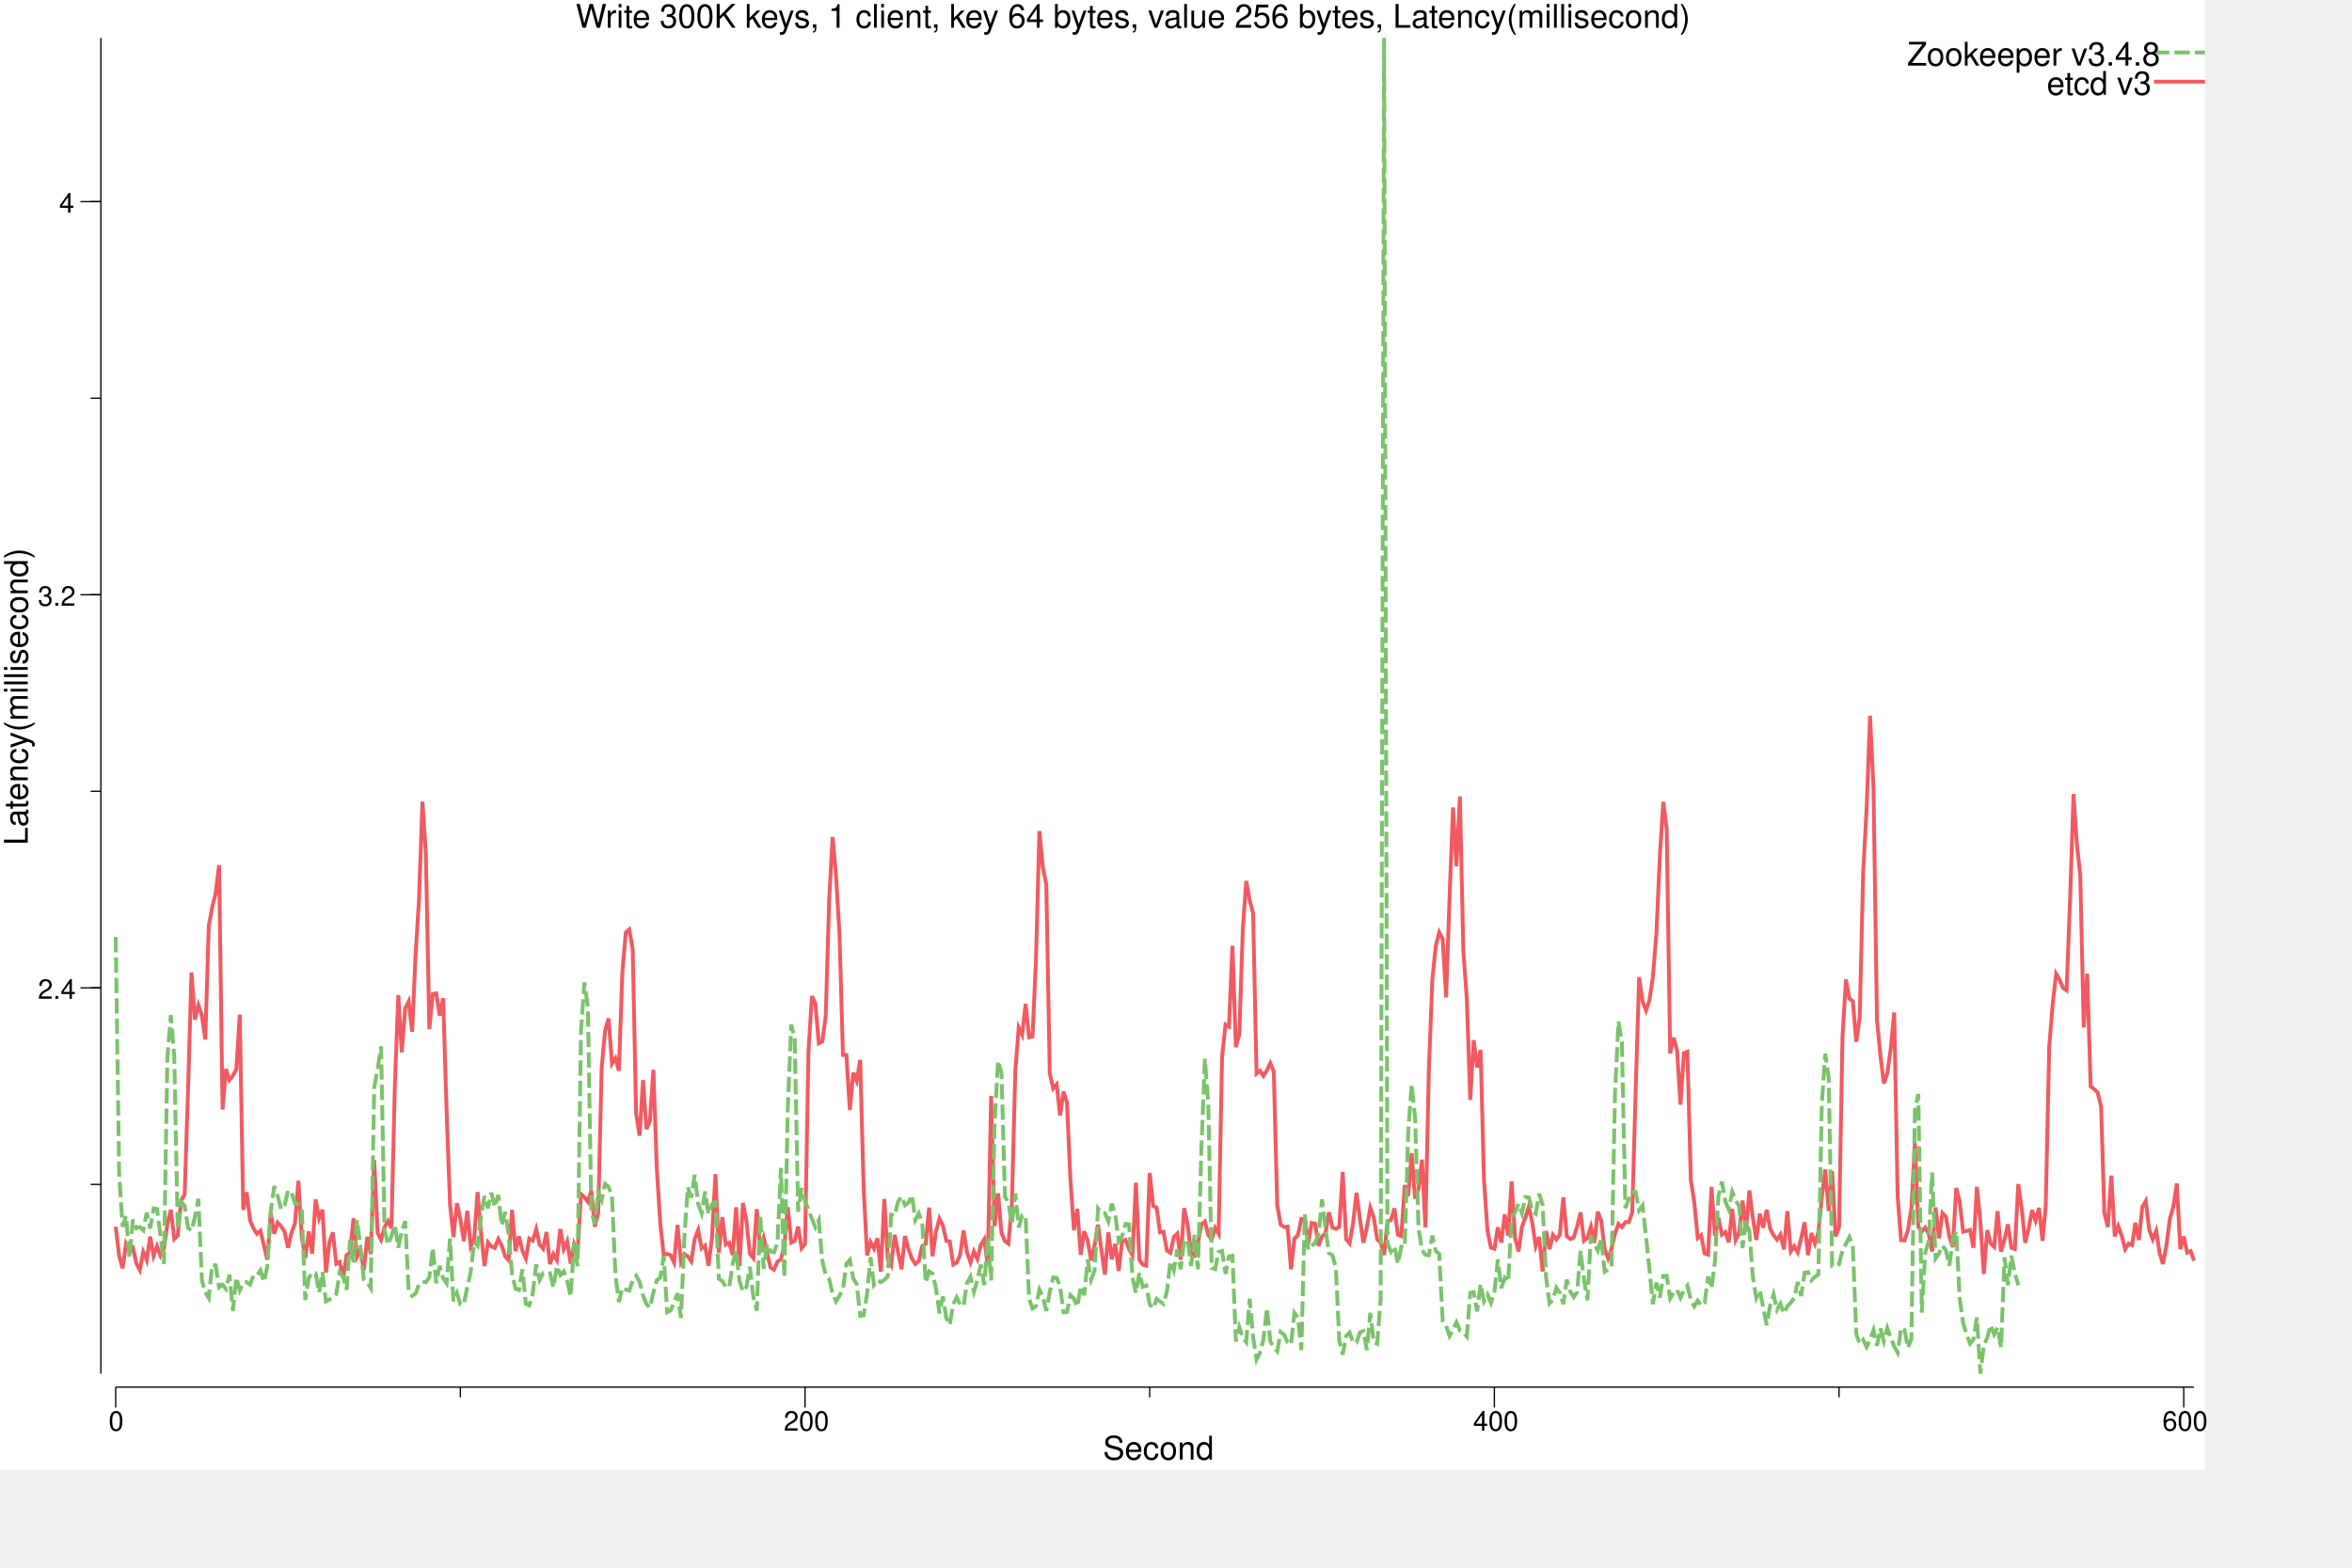
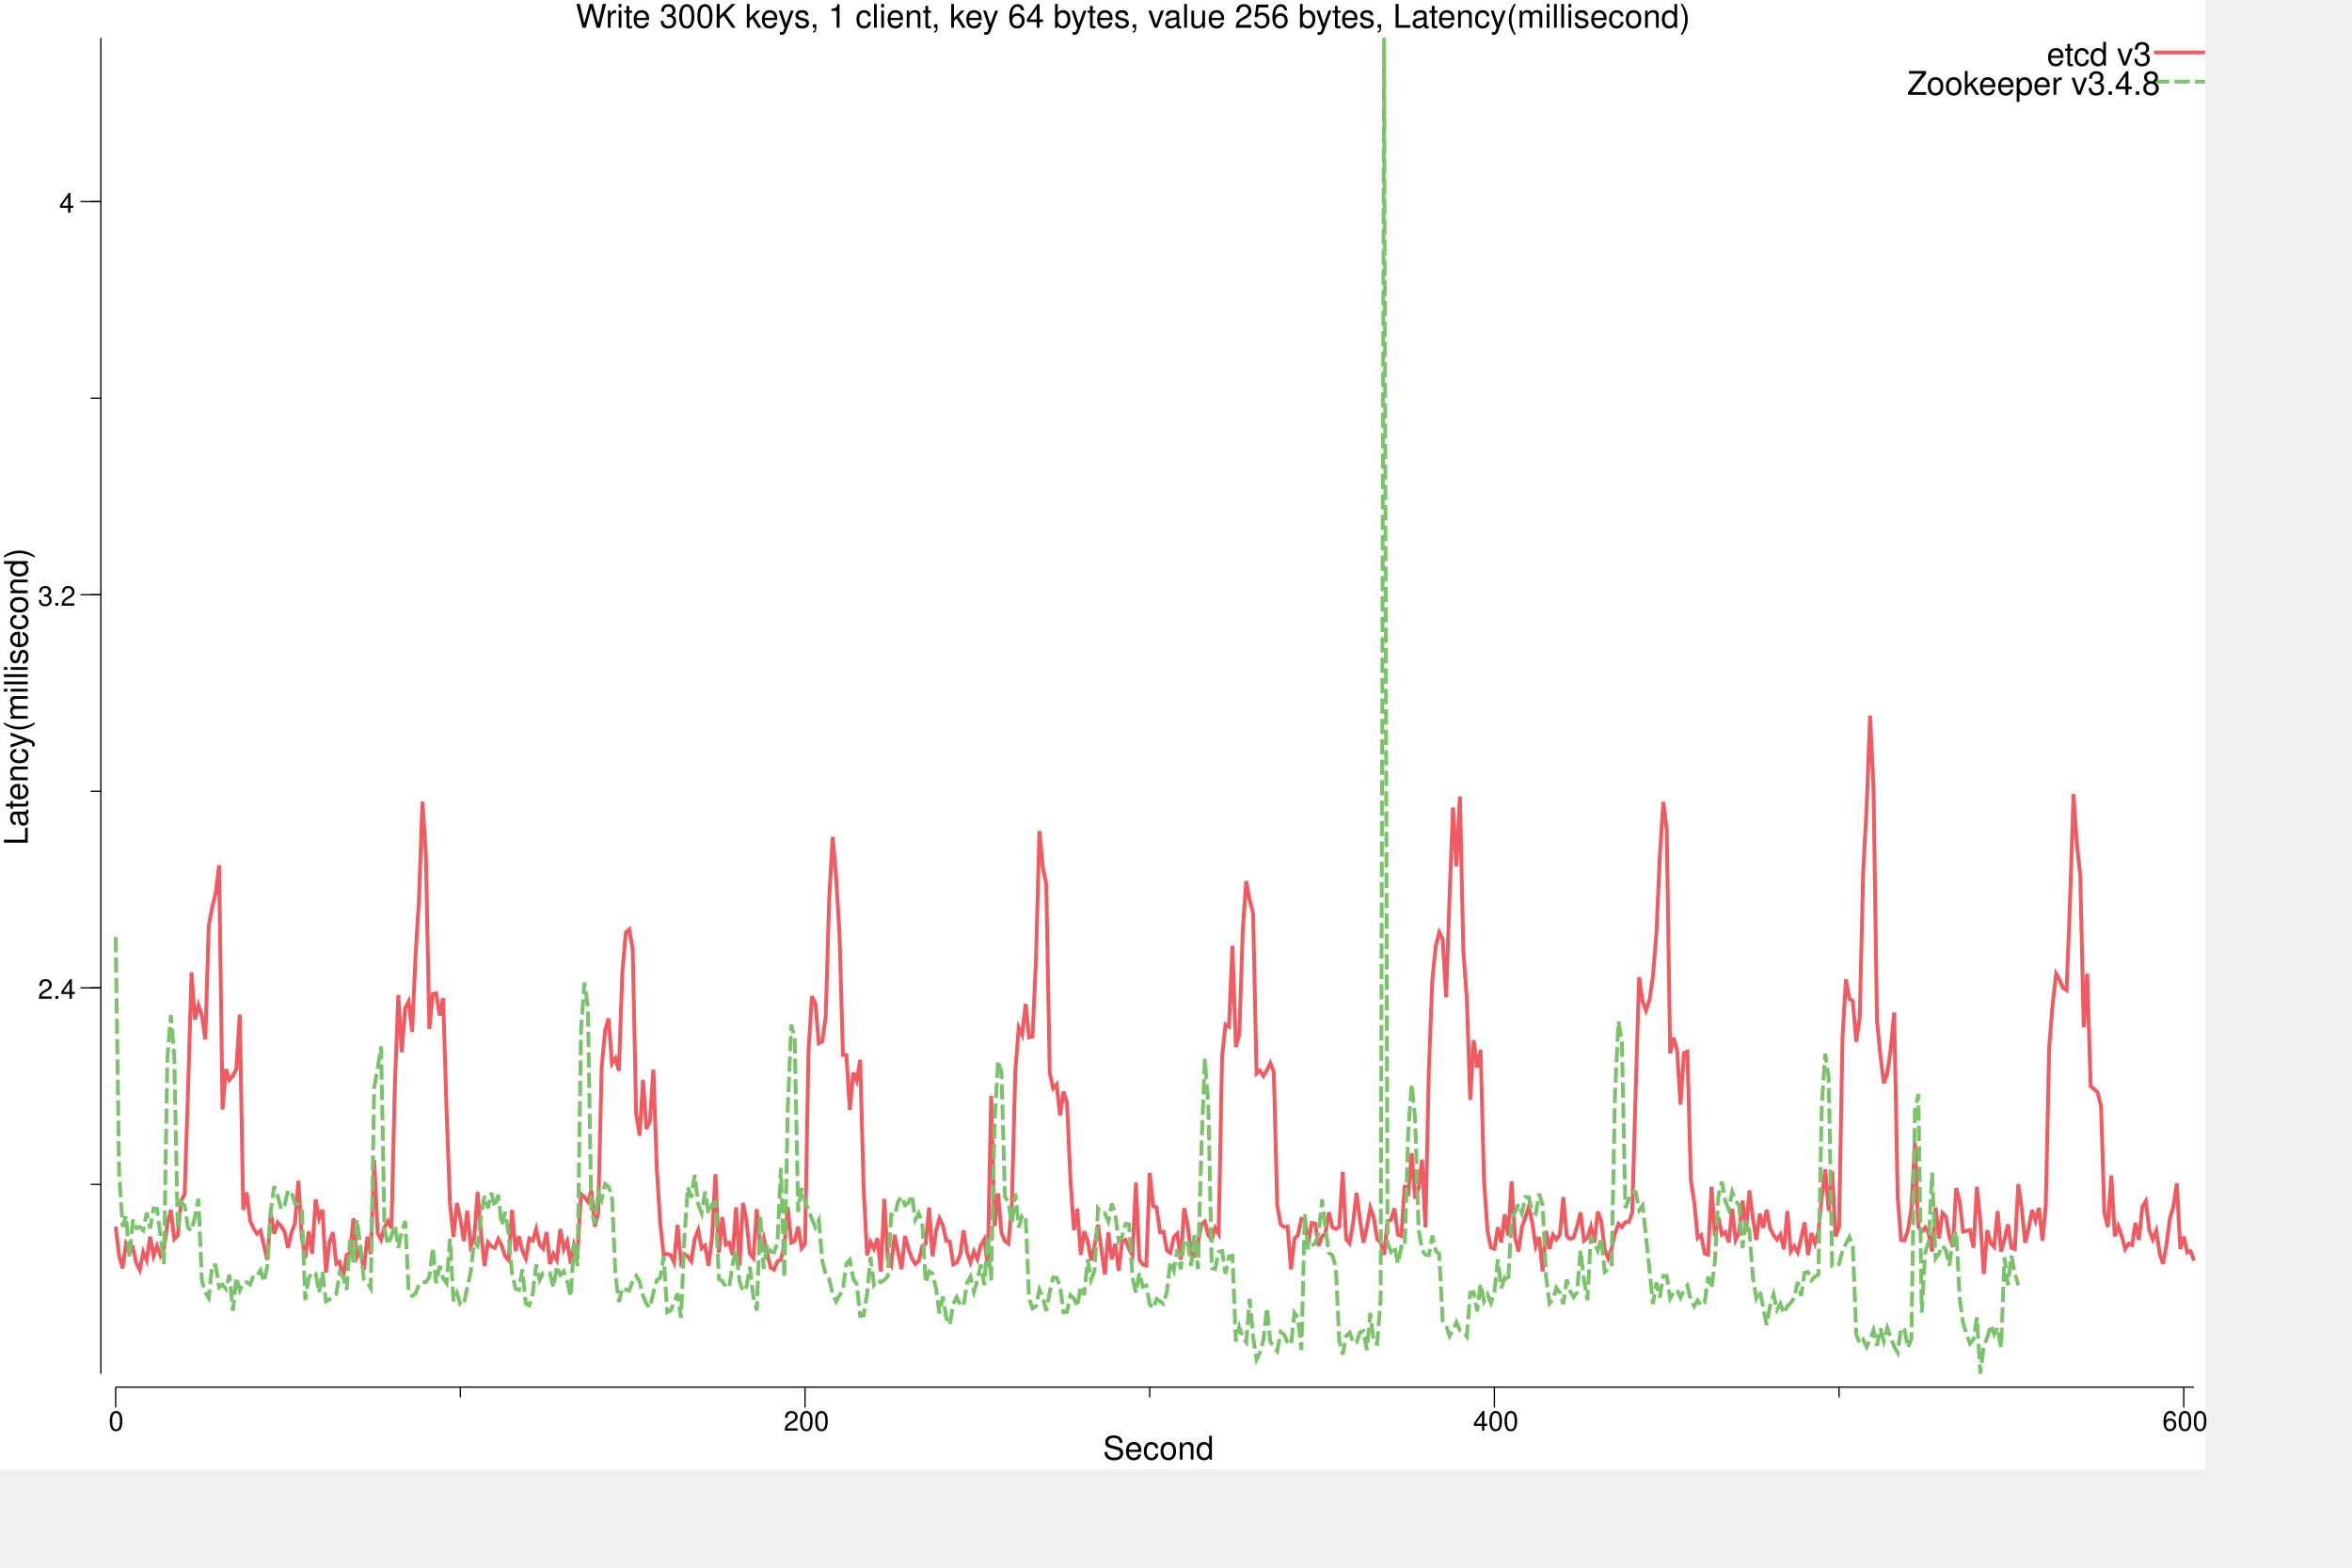
<svg xmlns="http://www.w3.org/2000/svg" width="12in" height="8in">
  <g transform="scale(1, -1) translate(0, -720)">
    <path d="M0,0L1080,0L1080,720L0,720Z" style="fill:#FFFFFF" />
    <text x="281.98" y="-706.41" transform="scale(1, -1)" style="font-family:Helvetica;font-weight:normal;font-style:normal;font-size:12pt">Write 300K keys, 1 client, key 64 bytes, value 256 bytes, Latency(millisecond)</text>
    <text x="540.22" y="-4.965" transform="scale(1, -1)" style="font-family:Helvetica;font-weight:normal;font-style:normal;font-size:12pt">Second</text>
    <text x="53.188" y="-19.142" transform="scale(1, -1)" style="font-family:Helvetica;font-weight:normal;font-style:normal;font-size:10pt">0</text>
    <text x="383.87" y="-19.142" transform="scale(1, -1)" style="font-family:Helvetica;font-weight:normal;font-style:normal;font-size:10pt">200</text>
    <text x="721.51" y="-19.142" transform="scale(1, -1)" style="font-family:Helvetica;font-weight:normal;font-style:normal;font-size:10pt">400</text>
    <text x="1059.1" y="-19.142" transform="scale(1, -1)" style="font-family:Helvetica;font-weight:normal;font-style:normal;font-size:10pt">600</text>
    <path d="M56.662,30.467L56.662,40.467" style="fill:none;stroke:#000000;stroke-width:0.625" />
    <path d="M394.3,30.467L394.3,40.467" style="fill:none;stroke:#000000;stroke-width:0.625" />
    <path d="M731.94,30.467L731.94,40.467" style="fill:none;stroke:#000000;stroke-width:0.625" />
    <path d="M1069.6,30.467L1069.6,40.467" style="fill:none;stroke:#000000;stroke-width:0.625" />
    <path d="M225.48,35.468L225.48,40.467" style="fill:none;stroke:#000000;stroke-width:0.625" />
    <path d="M563.12,35.468L563.12,40.467" style="fill:none;stroke:#000000;stroke-width:0.625" />
    <path d="M900.76,35.468L900.76,40.467" style="fill:none;stroke:#000000;stroke-width:0.625" />
    <path d="M56.662,40.467L1074.6,40.467" style="fill:none;stroke:#000000;stroke-width:0.625" />
    <g transform="rotate(90)">
      <text x="305.89" y="13.59" transform="scale(1, -1)" style="font-family:Helvetica;font-weight:normal;font-style:normal;font-size:12pt">Latency(millisecond)</text>
    </g>
    <text x="18.555" y="-230.69" transform="scale(1, -1)" style="font-family:Helvetica;font-weight:normal;font-style:normal;font-size:10pt">2.4</text>
    <text x="18.555" y="-423.27" transform="scale(1, -1)" style="font-family:Helvetica;font-weight:normal;font-style:normal;font-size:10pt">3.2</text>
    <text x="28.98" y="-615.85" transform="scale(1, -1)" style="font-family:Helvetica;font-weight:normal;font-style:normal;font-size:10pt">4</text>
    <path d="M39.405,236.06L49.405,236.06" style="fill:none;stroke:#000000;stroke-width:0.625" />
    <path d="M39.405,428.64L49.405,428.64" style="fill:none;stroke:#000000;stroke-width:0.625" />
    <path d="M39.405,621.22L49.405,621.22" style="fill:none;stroke:#000000;stroke-width:0.625" />
    <path d="M44.405,139.77L49.405,139.77" style="fill:none;stroke:#000000;stroke-width:0.625" />
    <path d="M44.405,236.06L49.405,236.06" style="fill:none;stroke:#000000;stroke-width:0.625" />
    <path d="M44.405,332.35L49.405,332.35" style="fill:none;stroke:#000000;stroke-width:0.625" />
    <path d="M44.405,428.64L49.405,428.64" style="fill:none;stroke:#000000;stroke-width:0.625" />
    <path d="M44.405,524.93L49.405,524.93" style="fill:none;stroke:#000000;stroke-width:0.625" />
    <path d="M44.405,621.22L49.405,621.22" style="fill:none;stroke:#000000;stroke-width:0.625" />
    <path d="M49.405,47.03L49.405,701.44" style="fill:none;stroke:#000000;stroke-width:0.625" />
    <path d="M56.662,119.06L58.351,104.83L60.039,98.657L61.727,110.72L63.415,107.4L65.103,108.72L66.792,101.1L68.48,97.809L70.168,106.65L71.856,102.63L73.544,114.18L75.233,104.75L76.921,109.56L78.609,104.87L80.297,108.43L81.985,120.33L83.673,127.34L85.362,112.98L87.05,114.78L88.738,131.92L90.426,134.79L92.114,186.31L93.803,243.6L95.491,220.47L97.179,227.54L98.867,222.58L100.56,210.76L102.24,266.29L103.93,275.54L105.62,282.3L107.31,296.18L109,176.44L110.68,196.27L112.37,190.92L114.06,193.09L115.75,196.18L117.44,222.95L119.13,127.25L120.81,135.89L122.5,122L124.19,118.22L125.88,115.56L127.57,117.08L129.25,109.85L130.94,102.82L132.63,125.83L134.32,115.58L136.01,121.05L137.7,119.27L139.38,116.65L141.07,108.7L142.76,116.04L144.45,120.66L146.14,141.54L147.82,113.88L149.51,103.7L151.2,116.75L152.89,105.87L154.58,132.4L156.27,123.1L157.95,127.39L159.64,96.567L161.33,111.28L163.02,116.27L164.71,100.88L166.39,101.77L168.08,94.165L169.77,105.19L171.46,106.24L173.15,123.15L174.84,104.3L176.52,107.65L178.21,97.794L179.9,114.06L181.59,105.65L183.28,151.73L184.96,115.98L186.65,112.61L188.34,118.86L190.03,121.76L191.72,118.26L193.41,188.43L195.09,232.52L196.78,204.48L198.47,226.09L200.16,229.41L201.85,214.53L203.53,251.7L205.22,279.4L206.91,327.29L208.6,301.22L210.29,215.91L211.98,233.06L213.66,233.35L215.35,222.52L217.04,231.03L218.73,176.09L220.42,130.03L222.1,113.98L223.79,130.6L225.48,122.83L227.17,111.99L228.86,126.86L230.55,109.44L232.23,112.97L233.92,136.04L235.61,116.09L237.3,99.761L238.99,111.4L240.67,109.36L242.36,108.67L244.05,113.03L245.74,109.81L247.43,104.48L249.12,102.62L250.8,127.28L252.49,107.09L254.18,114.33L255.87,107.3L257.56,103.44L259.24,113.24L260.93,112.23L262.62,117.89L264.31,110.24L266,108.3L267.69,116.43L269.37,100.71L271.06,105.67L272.75,102.67L274.44,117.92L276.13,108.16L277.82,111.96L279.5,100.97L281.19,110.42L282.88,106L284.57,135.03L286.26,133.49L287.94,131.27L289.63,136.82L291.32,119.06L293.01,125.78L294.7,197.2L296.39,215.22L298.07,221.04L299.76,198.91L301.45,201.55L303.14,195.42L304.83,243.61L306.51,263.16L308.2,264.68L309.89,255.07L311.58,174.47L313.27,163.64L314.96,190.87L316.64,166.88L318.33,170.91L320.02,195.93L321.71,147.32L323.4,120.66L325.08,105.07L326.77,105.73L328.46,105.14L330.15,101.53L331.84,119.92L333.53,101.98L335.21,105.66L336.9,104.46L338.59,102.09L340.28,113.21L341.97,117.45L343.65,108.42L345.34,109.8L347.03,99.859L348.72,113.52L350.41,144.82L352.1,106.35L353.78,123.74L355.47,110.23L357.16,111.16L358.85,105.2L360.54,128.57L362.22,99.83L363.91,130.67L365.6,121.95L367.29,105.79L368.98,103.67L370.67,127.66L372.35,108.01L374.04,113.64L375.73,106.17L377.42,99.023L379.11,97.992L380.79,101.93L382.48,103.03L384.17,109.84L385.86,128.61L387.55,111.23L389.24,112.07L390.92,119.1L392.61,108.43L394.3,110.58L395.99,205.04L397.68,232L399.36,228.41L401.05,208.91L402.74,209.78L404.43,222.05L406.12,279.11L407.81,309.97L409.49,290.93L411.18,262.34L412.87,203.19L414.56,203.15L416.25,176.21L417.93,194.47L419.62,190.44L421.31,200.79L423,138.2L424.69,105L426.38,111.55L428.06,108.27L429.75,113.39L431.44,97.053L433.13,132.64L434.82,103.08L436.5,100.21L438.19,115.05L439.88,106.5L441.57,98.238L443.26,114.46L444.95,108.16L446.63,103.46L448.32,100.76L450.01,102.21L451.7,109.57L453.39,110.58L455.07,128.42L456.76,104.56L458.45,116.83L460.14,123.07L461.83,119.59L463.52,112.08L465.2,111.81L466.89,100.51L468.58,101.43L470.27,105.3L471.96,117.24L473.64,106.41L475.33,101.51L477.02,106.96L478.71,103.18L480.4,110.13L482.09,112.89L483.77,100.08L485.46,183.08L487.15,119.33L488.84,135.37L490.53,115.98L492.21,111.97L493.9,110.76L495.59,129.47L497.28,194.96L498.97,216.65L500.66,213.1L502.34,228.19L504.03,211.81L505.72,212.22L507.41,249.59L509.1,312.89L510.78,294.98L512.47,286.84L514.16,194.19L515.85,186.79L517.54,188.73L519.23,173.54L520.91,185.28L522.6,179.83L524.29,142.25L525.98,117.35L527.67,127.82L529.35,105.26L531.04,116.82L532.73,112.15L534.42,102.5L536.11,109.81L537.8,120.02L539.48,107.62L541.17,95.553L542.86,116.32L544.55,103.04L546.24,110.7L547.93,97.413L549.61,111.86L551.3,112.65L552.99,107.99L554.68,105.11L556.37,140.64L558.05,102.82L559.74,100.48L561.43,100.01L563.12,145.4L564.81,129.27L566.5,128.44L568.18,116.29L569.87,116.59L571.56,107.36L573.25,106.23L574.94,114.02L576.62,115.67L578.31,102.86L580,128.12L581.69,119.98L583.38,106.46L585.07,105.05L586.75,111.06L588.44,120.23L590.13,121.6L591.82,114.91L593.51,112.8L595.19,118.46L596.88,115.56L598.57,202.35L600.26,218.04L601.95,217.03L603.64,256.69L605.32,207.01L607.01,213.28L608.7,264.38L610.39,288.4L612.08,279L613.76,272.62L615.45,194.08L617.14,195.48L618.83,192.89L620.52,195.69L622.21,199.18L623.89,195.02L625.58,129.6L627.27,120.09L628.96,118.87L630.65,119.13L632.33,98.172L634.02,113.23L635.71,114.88L637.4,122.86L639.09,122.34L640.78,110.79L642.46,120.89L644.15,120.54L645.84,109.63L647.53,114.24L649.22,115.87L650.9,126.13L652.59,118.7L654.28,117.95L655.97,119.02L657.66,145.87L659.35,112.9L661.03,110.86L662.72,120.74L664.41,135.68L666.1,122.66L667.79,111.19L669.47,118.58L671.16,128.41L672.85,123.64L674.54,112.82L676.23,111.26L677.92,105.22L679.6,121.82L681.29,122.29L682.98,128.03L684.67,115.13L686.36,114.48L688.04,139.39L689.73,134.14L691.42,155.09L693.11,132.82L694.8,137.44L696.49,151.88L698.17,118.72L699.86,196.38L701.55,240.03L703.24,256.63L704.93,263.27L706.61,260.02L708.3,231.37L709.99,280.79L711.68,324.43L713.37,295.57L715.06,329.83L716.74,254.13L718.43,230.84L720.12,181.18L721.81,210.43L723.5,197.01L725.18,205.68L726.87,141.45L728.56,117.13L730.25,108.83L731.94,108.24L733.63,118.74L735.31,111.26L737,125.11L738.69,114.69L740.38,141.24L742.07,113.62L743.75,106.92L745.44,118.91L747.13,123.59L748.82,128.98L750.51,120.87L752.2,109.54L753.88,114.02L755.57,97.124L757.26,116.96L758.95,108.11L760.64,115.07L762.32,112.8L764.01,115.2L765.7,133.48L767.39,114.45L769.08,113.01L770.77,113.7L772.45,119.07L774.14,126.03L775.83,112.17L777.52,113.57L779.21,119.06L780.89,111.21L782.58,126.44L784.27,121.85L785.96,108.02L787.65,103.5L789.34,108.29L791.02,115.71L792.71,120.44L794.4,118.83L796.09,121.28L797.78,121.26L799.46,126.03L801.15,185.95L802.84,241.33L804.53,229.42L806.22,224.99L807.91,230.12L809.59,241.69L811.28,262.56L812.97,300.11L814.66,327.18L816.35,313.67L818.04,203.91L819.72,211.67L821.41,205.57L823.1,178.85L824.79,204.11L826.48,204.82L828.16,141.94L829.85,131.03L831.54,113.47L833.23,114.88L834.92,105.94L836.61,105.34L838.29,138.55L839.98,114.52L841.67,123.57L843.36,115.14L845.05,116.43L846.73,111.38L848.42,127.77L850.11,112.47L851.8,115.97L853.49,131.84L855.18,116.73L856.86,136.8L858.55,123.24L860.24,112.58L861.93,125.45L863.62,118.55L865.3,127.34L866.99,118.16L868.68,114.9L870.37,112.71L872.06,115.22L873.75,107.95L875.43,126.69L877.12,106.94L878.81,109.5L880.5,106.44L882.19,113.31L883.87,121.18L885.56,105.12L887.25,115.96L888.94,110.88L890.63,116.32L892.32,133.48L894,147.09L895.69,126.77L897.38,146.17L899.07,114.33L900.76,118.91L902.44,211.71L904.13,240.19L905.82,230.77L907.51,229.5L909.2,209.63L910.89,221.66L912.57,292.66L914.26,324.08L915.95,369.38L917.64,333.68L919.33,220.26L921.01,202.98L922.7,189.22L924.39,194.17L926.08,206.22L927.77,223.99L929.46,133.75L931.14,112.45L932.83,112.32L934.52,117.38L936.21,128.35L937.9,160.38L939.58,119.07L941.27,116.69L942.96,118.61L944.65,115.56L946.34,106.87L948.03,128.47L949.71,113.34L951.4,125.75L953.09,123.99L954.78,114.19L956.47,109.08L958.15,138L959.84,131.41L961.53,116.6L963.22,117L964.91,117.42L966.6,108.72L968.28,138.59L969.97,121.58L971.66,95.862L973.35,117.36L975.04,110.93L976.72,109.16L978.41,126.71L980.1,106.81L981.79,112.76L983.48,120.2L985.17,108.7L986.85,108.12L988.54,139.94L990.23,128.02L991.92,111.17L993.61,118.06L995.29,127.2L996.98,122.01L998.67,128.28L1000.4,112.16L1002,129.22L1003.7,207.24L1005.4,228.21L1007.1,242.9L1008.8,239.97L1010.5,235.99L1012.2,234.85L1013.9,278.89L1015.6,331L1017.2,306.95L1018.9,291.11L1020.6,216.7L1022.3,243L1024,187.76L1025.7,186.44L1027.4,184.81L1029.1,177.97L1030.7,125.67L1032.4,118.92L1034.1,144.09L1035.8,114.33L1037.5,119.33L1039.2,114.62L1040.9,108.06L1042.6,110.78L1044.3,110.02L1045.9,120.98L1047.6,112.52L1049.3,128.74L1051,131.59L1052.7,117.41L1054.4,112.84L1056.1,117.08L1057.8,105.99L1059.4,100.77L1061.1,109.86L1062.8,123.02L1064.5,128.85L1066.2,140.29L1067.9,108.05L1069.6,114.2L1071.3,106.35L1073,107.06L1074.6,102.42" style="fill:none;stroke:#F15A60;stroke-width:1.875" />
    <path d="M56.662,260.96L58.351,145.37L60.039,119.02L61.727,124.32L63.415,103.76L65.103,122.53L66.792,118.31L68.48,118.88L70.168,117.29L71.856,125.95L73.544,118.17L75.233,128L76.921,127.72L78.609,114.52L80.297,100.78L81.985,202.04L83.673,222.79L85.362,202.26L87.05,117.57L88.738,131.03L90.426,129.36L92.114,118.51L93.803,117.06L95.491,123.91L97.179,132.73L98.867,92.764L100.56,86.899L102.24,84.113L103.93,100.4L105.62,100.12L107.31,89.336L109,90.673L110.68,88.544L112.37,95.538L114.06,77.825L115.75,94.143L117.44,87.824L119.13,91.595L120.81,91.895L122.5,90.718L124.19,95.25L125.88,95.111L127.57,97.726L129.25,91.995L130.94,99.569L132.63,126.86L134.32,138.93L136.01,134.19L137.7,127.64L139.38,129.37L141.07,136.74L142.76,135.92L144.45,130.49L146.14,130.06L147.82,127.6L149.51,83.107L151.2,93.84L152.89,96.521L154.58,96.314L156.27,86.781L157.95,96.824L159.64,82.465L161.33,83.412L163.02,84.376L164.71,86.026L166.39,96.639L168.08,94.367L169.77,88.148L171.46,112.69L173.15,101.55L174.84,122.4L176.52,109.41L178.21,93.078L179.9,91.703L181.59,88.978L183.28,187.11L184.96,196.42L186.65,207.41L188.34,117.69L190.03,110.27L191.72,114.51L193.41,120.03L195.09,108.73L196.78,116.73L198.47,121.76L200.16,87.55L201.85,85.161L203.53,86.277L205.22,90.75L206.91,92.099L208.6,91.831L210.29,94.345L211.98,108.71L213.66,91.367L215.35,99.917L217.04,93.762L218.73,91.35L220.42,113.23L222.1,82.543L223.79,86.51L225.48,80.999L227.17,81.167L228.86,89.278L230.55,96.82L232.23,111.66L233.92,109.74L235.61,124.51L237.3,134.06L238.99,128.12L240.67,135.7L242.36,128.68L244.05,134.66L245.74,119.72L247.43,126.31L249.12,115.18L250.8,96.02L252.49,88.685L254.18,88.064L255.87,98.172L257.56,81.247L259.24,80.458L260.93,86.267L262.62,100.6L264.31,92.949L266,96.291L267.69,95.961L269.37,96.242L271.06,89.288L272.75,99.697L274.44,95.396L276.13,97.189L277.82,92.38L279.5,84.782L281.19,111.25L282.88,99.676L284.57,215.12L286.26,238.68L287.94,226.58L289.63,126.75L291.32,120.3L293.01,136.13L294.7,132.16L296.39,139.99L298.07,138.64L299.76,133.84L301.45,95.188L303.14,82.159L304.83,89.099L306.51,88.215L308.2,87.728L309.89,92.591L311.58,95.008L313.27,92.144L314.96,85.26L316.64,81.213L318.33,79.362L320.02,86.801L321.71,92.894L323.4,94.031L325.08,104.79L326.77,77.133L328.46,77.972L330.15,81.811L331.84,86.432L333.53,74.324L335.21,113.73L336.9,138.41L338.59,133.29L340.28,144.49L341.97,130.17L343.65,125.63L345.34,136.29L347.03,125.25L348.72,129.96L350.41,131L352.1,93.459L353.78,92.44L355.47,89.554L357.16,89.452L358.85,100.95L360.54,107.44L362.22,92.342L363.91,87.348L365.6,89.617L367.29,99.442L368.98,84.672L370.67,77.925L372.35,124.42L374.04,98.388L375.73,110.48L377.42,106.84L379.11,106.47L380.79,111.16L382.48,147.85L384.17,94.023L385.86,177.43L387.55,218.07L389.24,211.27L390.92,126.31L392.61,137.95L394.3,131.4L395.99,127.33L397.68,122.78L399.36,118.83L401.05,122.25L402.74,102.53L404.43,95.352L406.12,93.453L407.81,86.197L409.49,82.406L411.18,85.27L412.87,88.376L414.56,100.92L416.25,102.76L417.93,93.535L419.62,91.024L421.31,75.389L423,75.639L424.69,86.096L426.38,104.19L428.06,90.552L429.75,92.87L431.44,91.869L433.13,92.952L434.82,94.712L436.5,124.94L438.19,124.39L439.88,131.35L441.57,133.8L443.26,129.59L444.95,130.81L446.63,134.55L448.32,122.38L450.01,125.58L451.7,120.97L453.39,91.618L455.07,97.109L456.76,96.064L458.45,88.855L460.14,76.566L461.83,84.89L463.52,74.229L465.2,70.931L466.89,81.106L468.58,84.486L470.27,80.896L471.96,80.25L473.64,91.536L475.33,94.581L477.02,87.167L478.71,92.931L480.4,100.49L482.09,90.446L483.77,113.88L485.46,92.705L487.15,170.22L488.84,200.33L490.53,194.37L492.21,133.88L493.9,130.96L495.59,120.37L497.28,135.39L498.97,118.62L500.66,124.53L502.34,124.28L504.03,83.849L505.72,79.003L507.41,80.093L509.1,88.209L510.78,84.551L512.47,77.808L514.16,87.006L515.85,94.195L517.54,93.979L519.23,89.948L520.91,77.064L522.6,77.285L524.29,85.534L525.98,83.902L527.67,79.824L529.35,89.941L531.04,85.493L532.73,102.97L534.42,93.093L536.11,97.491L537.8,127.94L539.48,125.76L541.17,125.68L542.86,121.72L544.55,130.39L546.24,125.14L547.93,111.93L549.61,114.36L551.3,120.44L552.99,120.24L554.68,94.106L556.37,86.617L558.05,96.441L559.74,89.611L561.43,90.238L563.12,80.957L564.81,79.066L566.5,83.673L568.18,82.446L569.87,81.262L571.56,87.325L573.25,102.11L574.94,97.648L576.62,107.89L578.31,98.169L580,112.01L581.69,112.61L583.38,99.817L585.07,115L586.75,98.222L588.44,157.14L590.13,201.3L591.82,179.11L593.51,98.823L595.19,98.257L596.88,106.65L598.57,107.18L600.26,95.962L601.95,104.51L603.64,104.83L605.32,62.769L607.01,69.93L608.7,64.86L610.39,62.513L612.08,83.735L613.76,65.042L615.45,53.96L617.14,57.317L618.83,63.863L620.52,79.275L622.21,62.86L623.89,60.033L625.58,58.005L627.27,67.498L628.96,66.164L630.65,62.425L632.33,61.313L634.02,76.806L635.71,74.418L637.4,58.635L639.09,125.11L640.78,107.82L642.46,109.71L644.15,110.97L645.84,115.71L647.53,132.43L649.22,118.02L650.9,106.13L652.59,105.1L654.28,99.013L655.97,63.208L657.66,56.4L659.35,65.54L661.03,67.17L662.72,62.366L664.41,62.301L666.1,67.265L667.79,67.922L669.47,58.631L671.16,76.841L672.85,62.342L674.54,61.67L676.23,83.478L677.92,701.44L679.6,110.97L681.29,106.79L682.98,109.46L684.67,100.93L686.36,109.28L688.04,108.86L689.73,165.37L691.42,188.87L693.11,172.34L694.8,117.96L696.49,107.63L698.17,105.3L699.86,105.07L701.55,114.68L703.24,107.1L704.93,105.73L706.61,72.912L708.3,70.622L709.99,65.495L711.68,68.468L713.37,72.216L715.06,68.226L716.74,67.404L718.43,65.294L720.12,86.693L721.81,86.984L723.5,77.568L725.18,90.991L726.87,82.541L728.56,85.834L730.25,81.692L731.94,86.988L733.63,103.02L735.31,88.923L737,94.001L738.69,92.023L740.38,123.02L742.07,126.12L743.75,130.22L745.44,125.66L747.13,133.58L748.82,133.33L750.51,126.51L752.2,125.36L753.88,135.25L755.57,129.67L757.26,94.349L758.95,81.453L760.64,83.513L762.32,89.106L764.01,86.661L765.7,81.136L767.39,93.138L769.08,87.374L770.77,84.531L772.45,86.932L774.14,107.44L775.83,93.099L777.52,82.994L779.21,114.79L780.89,110.75L782.58,107.39L784.27,113.66L785.96,96.925L787.65,98.115L789.34,99.517L791.02,184.1L792.71,219.57L794.4,209.56L796.09,128.16L797.78,132.51L799.46,136.02L801.15,136.06L802.84,127.09L804.53,129.48L806.22,114.13L807.91,97.925L809.59,81.097L811.28,91.661L812.97,84.349L814.66,94.909L816.35,94.989L818.04,83.853L819.72,86.833L821.41,88.075L823.1,84.263L824.79,88.038L826.48,90.235L828.16,83.174L829.85,80.04L831.54,82.901L833.23,80.336L834.92,81.722L836.61,94.65L838.29,88.929L839.98,102.49L841.67,134.01L843.36,141.16L845.05,131.52L846.73,127.46L848.42,136.17L850.11,131.87L851.8,129.32L853.49,108.56L855.18,121.96L856.86,116.84L858.55,94.272L860.24,84.1L861.93,87.831L863.62,79.565L865.3,70.778L866.99,80.443L868.68,85.852L870.37,78.341L872.06,81.34L873.75,76.609L875.43,80.05L877.12,81.814L878.81,84.261L880.5,91.992L882.19,85.083L883.87,96.54L885.56,96.809L887.25,92.796L888.94,94.573L890.63,95.603L892.32,179L894,203.81L895.69,191.91L897.38,99.764L899.07,99.825L900.76,100.66L902.44,107.39L904.13,110.67L905.82,114.01L907.51,109.46L909.2,66.301L910.89,61.779L912.57,63.7L914.26,60.132L915.95,63.773L917.64,68.396L919.33,60.704L921.01,69.258L922.7,62.909L924.39,69.426L926.08,64.669L927.77,60.353L929.46,57.353L931.14,69.436L932.83,68.454L934.52,59.743L936.21,64.183L937.9,175.96L939.58,184.07L941.27,76.929L942.96,106.3L944.65,111.89L946.34,145.6L948.03,103.52L949.71,105.96L951.4,109.75L953.09,107.41L954.78,99.964L956.47,112.9L958.15,116.88L959.84,83.889L961.53,71.915L963.22,66.237L964.91,61.801L966.6,63.881L968.28,74.602L969.97,47.03L971.66,60.85L973.35,64.722L975.04,70.82L976.72,66.339L978.41,69.689L980.1,59.796L981.79,104.08L983.48,90.398L985.17,104.85L986.85,96.326L988.54,90.33" style="fill:none;stroke:#7AC36A;stroke-width:1.875;stroke-dasharray:7.5,2.5" />
-     <path d="M1055,694.3L1080,694.3" style="fill:none;stroke:#7AC36A;stroke-width:1.875;stroke-dasharray:7.5,2.5" />
-     <text x="934.1" y="-687.85" transform="scale(1, -1)" style="font-family:Helvetica;font-weight:normal;font-style:normal;font-size:12pt">Zookeeper v3.4.8</text>
-     <path d="M1055,680L1080,680" style="fill:none;stroke:#F15A60;stroke-width:1.875" />
-     <text x="1002.5" y="-673.56" transform="scale(1, -1)" style="font-family:Helvetica;font-weight:normal;font-style:normal;font-size:12pt">etcd v3</text>
+     <path d="M1055,694.3L1080,694.3" style="fill:none;stroke:#F15A60;stroke-width:1.875" />
+     <text x="1002.5" y="-687.85" transform="scale(1, -1)" style="font-family:Helvetica;font-weight:normal;font-style:normal;font-size:12pt">etcd v3</text>
+     <path d="M1055,680L1080,680" style="fill:none;stroke:#7AC36A;stroke-width:1.875;stroke-dasharray:7.5,2.5" />
+     <text x="934.1" y="-673.56" transform="scale(1, -1)" style="font-family:Helvetica;font-weight:normal;font-style:normal;font-size:12pt">Zookeeper v3.4.8</text>
  </g>
</svg>
